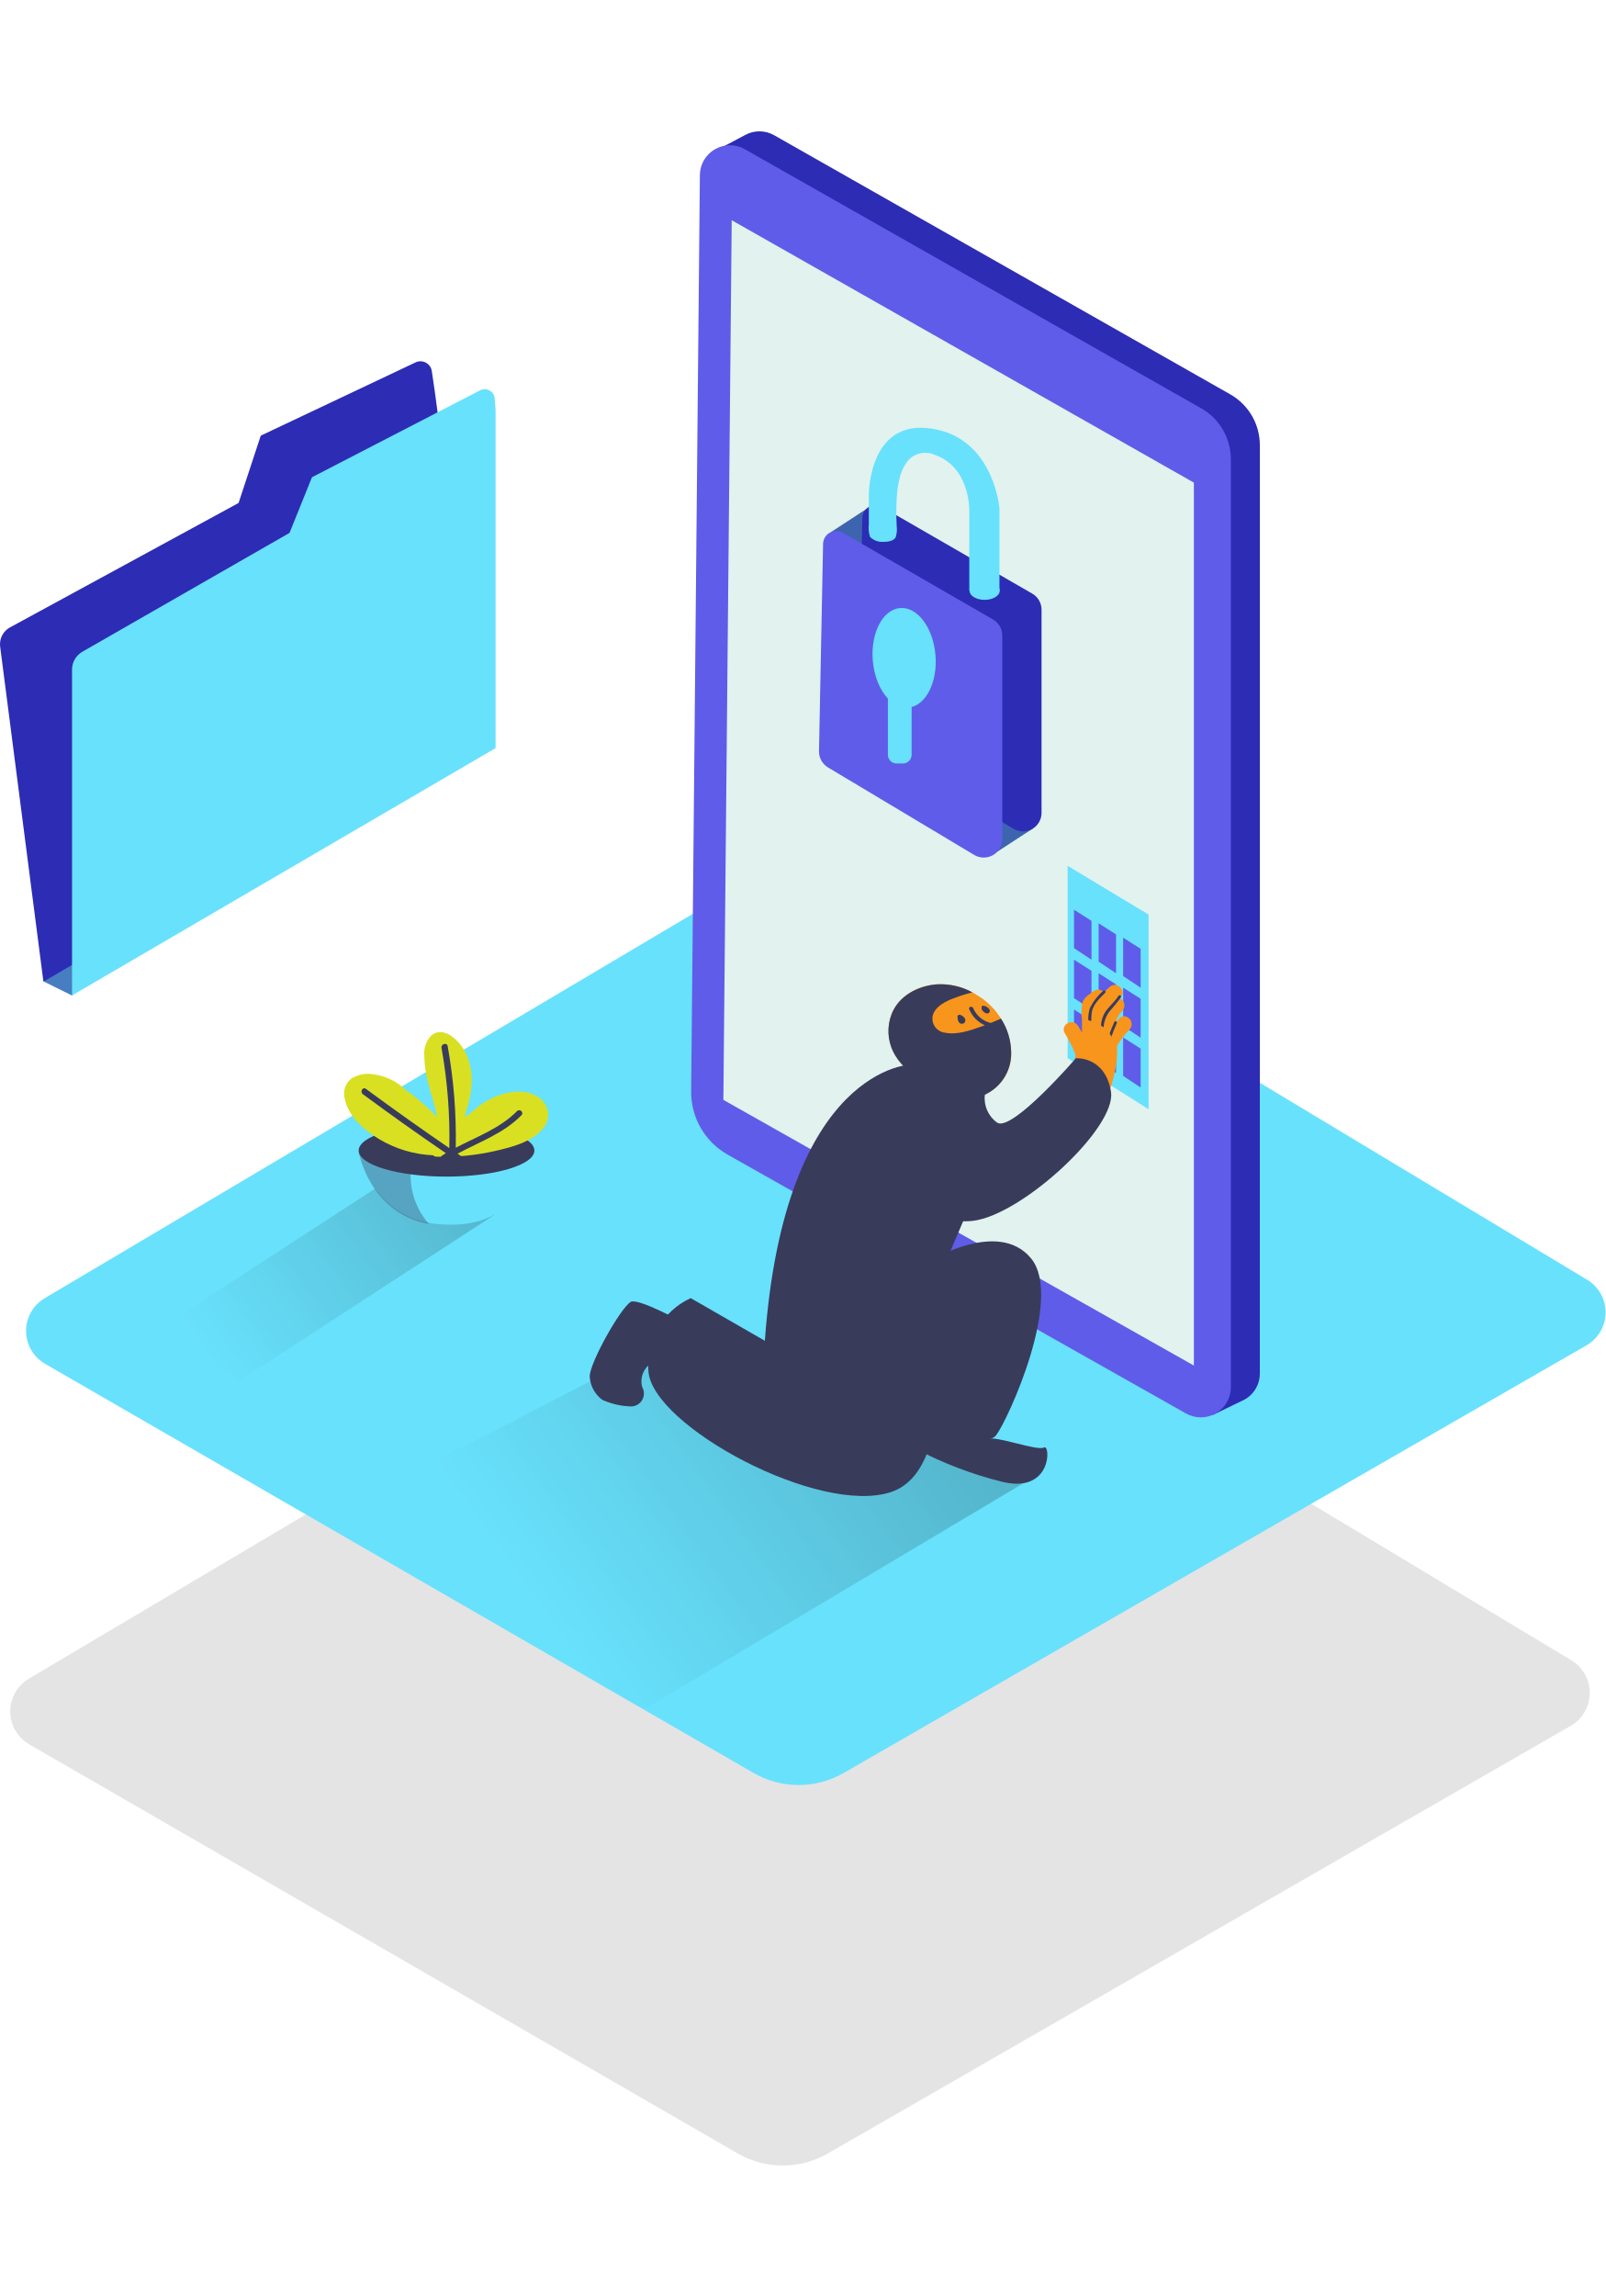
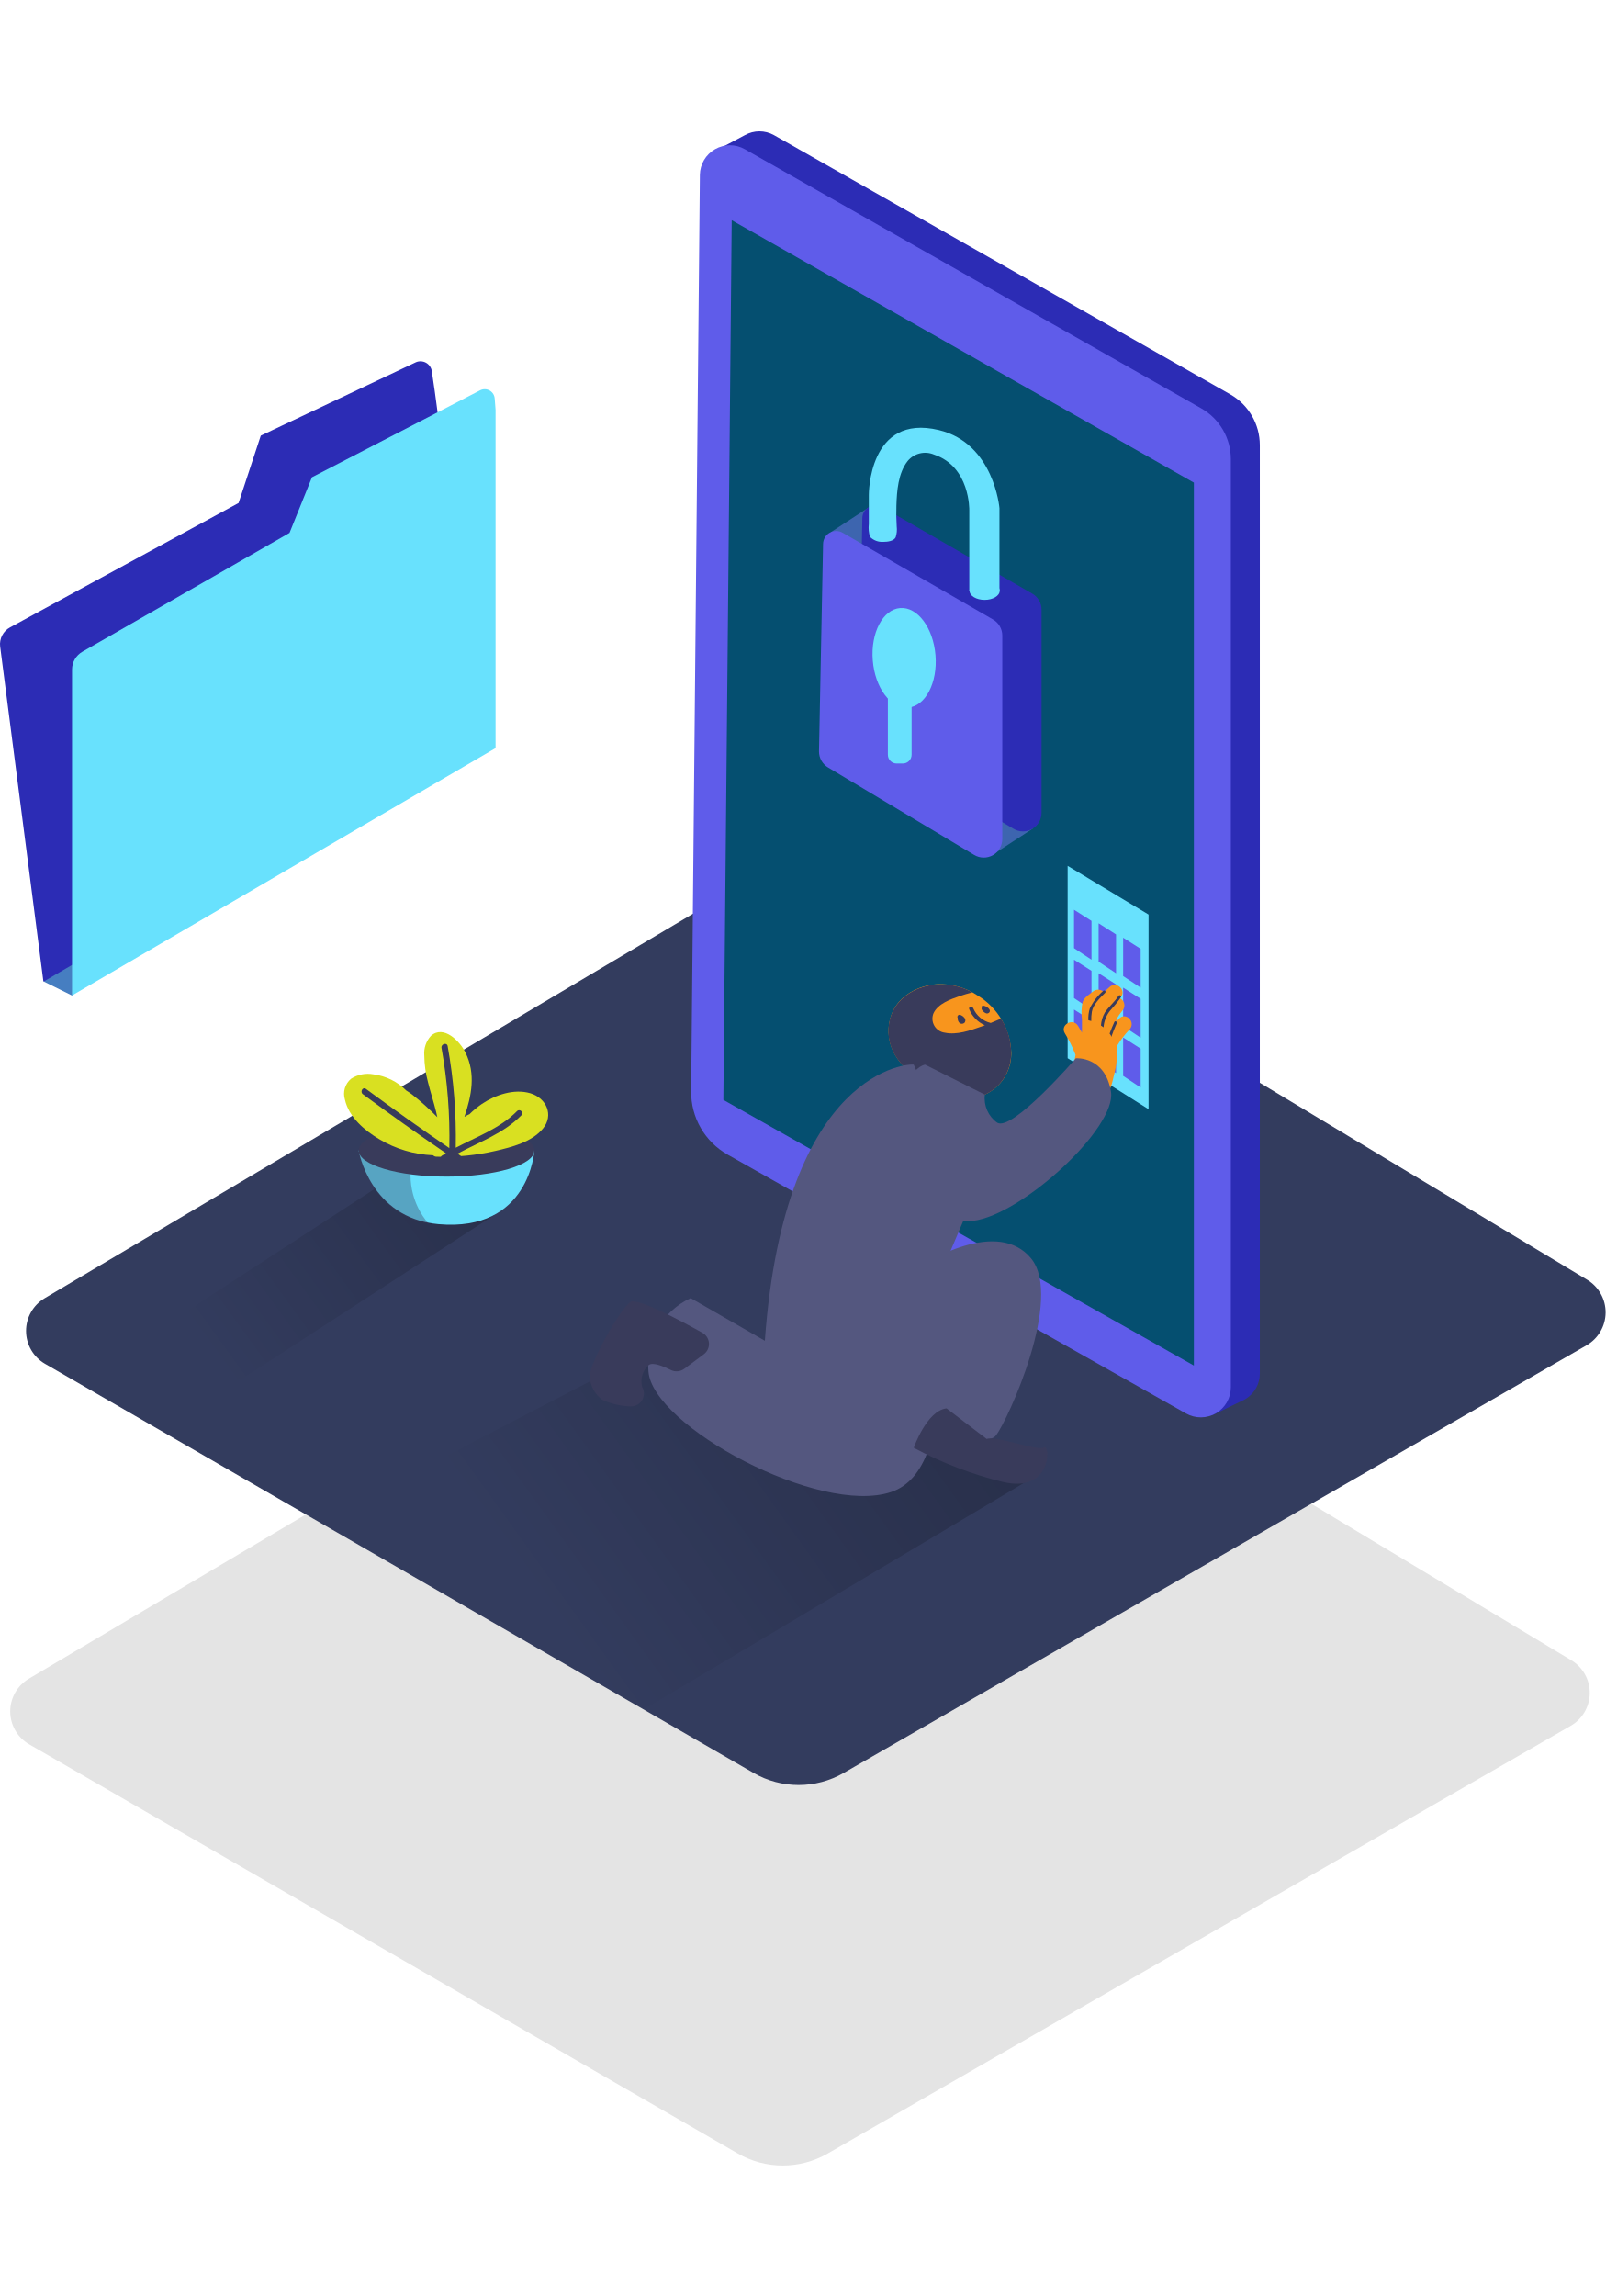
<svg xmlns="http://www.w3.org/2000/svg" xmlns:xlink="http://www.w3.org/1999/xlink" width="163.62" height="233.93" version="1.1" viewBox="0 0 259.73 327.38">
  <defs>
    <linearGradient id="linear-gradient" x1="153.56" x2="341.67" y1="244.76" y2="109.44" gradientUnits="userSpaceOnUse">
      <stop stop-opacity="0" offset="0" />
      <stop offset="1" />
    </linearGradient>
    <linearGradient id="linear-gradient-2" x1="100.62" x2="237.06" y1="204.93" y2="106.04" xlink:href="#linear-gradient" />
    <linearGradient id="linearGradient920" x1="153.56" x2="341.67" y1="244.76" y2="109.44" gradientUnits="userSpaceOnUse" xlink:href="#linear-gradient" />
  </defs>
  <g transform="translate(-66.977 -7.713)" style="isolation:isolate">
    <g data-name="Layer 1">
      <path id="security-shadow" d="m71.666 267.83 114.65 66.19a14.58 14.58 0 0 0 14.57 0l120.18-69.17a6.15 6.15 0 0 0 0.1-10.59l-118.23-71.14a6.15 6.15 0 0 0-6.3 0l-125 74.12a6.15 6.15 0 0 0 0.03 10.59z" style="fill:#e4e4e4" />
      <g id="security-platform">
-         <path d="m74.23 206.29 114.65 66.19a14.58 14.58 0 0 0 14.57 0l120.18-69.17a6.15 6.15 0 0 0 0.1-10.59l-118.23-71.14a6.15 6.15 0 0 0-6.3 0l-125 74.12a6.15 6.15 0 0 0 0.03 10.59z" style="fill:#68e1fd" />
+         <path d="m74.23 206.29 114.65 66.19a14.58 14.58 0 0 0 14.57 0l120.18-69.17a6.15 6.15 0 0 0 0.1-10.59l-118.23-71.14a6.15 6.15 0 0 0-6.3 0l-125 74.12a6.15 6.15 0 0 0 0.03 10.59z" style="fill:#333C5E" />
        <path d="m266 49.52-73.82-41.93a4.81 4.81 0 0 0-4.71 0l-5 2.65 2.53 0.76a5 5 0 0 0-0.08 0.82l-1.42 148.18a11.62 11.62 0 0 0 5.91 10.23l74.14 41.86a5 5 0 0 0 0.46 0.22l-0.93 2.31 4.64-2.25a4.94 4.94 0 0 0 0.88-0.46 4.8 4.8 0 0 0 2.17-4v-150.17a9.45 9.45 0 0 0-4.77-8.22z" style="fill:#2c2cb5" />
        <path d="m170.92 204.73-52.19 27.06s31.75 20.64 52.54 30.33l64.19-38.25" style="fill:url(#linearGradient920);mix-blend-mode:multiply;opacity:.62" />
        <path d="m184.69 172.48 74.14 41.86a4.86 4.86 0 0 0 7.25-4.23v-150.11a9.45 9.45 0 0 0-4.78-8.22l-73.85-41.92a4.86 4.86 0 0 0-7.26 4.14l-1.41 148.2a11.62 11.62 0 0 0 5.91 10.28z" style="fill:#5f5cea" />
-         <polygon points="260.1 63.79 185.34 21.35 183.99 163.62 260.1 206.59" style="fill:#e2f2ee" />
+         <polygon points="260.1 63.79 185.34 21.35 183.99 163.62 260.1 206.59" style="fill:#054F70" />
        <polygon points="252.77 165.13 252.77 133.65 239.68 125.77 239.68 156.88" style="fill:#68e1fd" />
        <polygon points="243.54 140.95 243.54 134.67 240.71 132.87 240.71 139.08" style="fill:#5f5cea" />
        <polygon points="247.51 143.14 247.51 136.86 244.69 135.06 244.69 141.27" style="fill:#5f5cea" />
        <polygon points="251.49 145.47 251.49 139.19 248.66 137.39 248.66 143.6" style="fill:#5f5cea" />
        <polygon points="243.54 149.04 243.54 142.75 240.71 140.95 240.71 147.16" style="fill:#5f5cea" />
        <polygon points="247.51 151.23 247.51 144.94 244.69 143.14 244.69 149.35" style="fill:#5f5cea" />
        <polygon points="251.49 153.56 251.49 147.27 248.66 145.47 248.66 151.69" style="fill:#5f5cea" />
        <polygon points="243.54 157.09 243.54 150.81 240.71 149.01 240.71 155.22" style="fill:#5f5cea" />
        <polygon points="247.51 159.28 247.51 153 244.69 151.2 244.69 157.41" style="fill:#5f5cea" />
        <polygon points="251.49 161.62 251.49 155.33 248.66 153.53 248.66 159.74" style="fill:#5f5cea" />
        <path d="m225.12 146.74a11.26 11.26 0 0 1 5.44 9.21q0 0.18 0 0.35a7.3 7.3 0 0 1-4.27 6.46 7.76 7.76 0 0 1-4.84 0.06c-3.7-1-8.28-3.47-10-7.07a7.6 7.6 0 0 1-0.24-6c1.15-3 4.27-4.62 7.35-4.84a10.91 10.91 0 0 1 6.56 1.83z" style="fill:#f8951d" />
        <path d="m228.9 150.48-1.66 0.7a4.11 4.11 0 0 1-2.84-2.4c-0.16-0.39-0.81-0.22-0.64 0.18a4.8 4.8 0 0 0 2.53 2.59l-0.55 0.2c-1.8 0.64-4 1.41-5.92 1a2.28 2.28 0 0 1-1.83-3.16c0.73-1.53 2.74-2.24 4.22-2.75 0.68-0.23 1.36-0.44 2.06-0.61a10.67 10.67 0 0 0-5.73-1.29c-3.08 0.22-6.2 1.86-7.35 4.84a7.6 7.6 0 0 0 0.24 6c1.74 3.6 6.32 6 10 7.07a7.76 7.76 0 0 0 4.84-0.06 7.3 7.3 0 0 0 4.27-6.46q0-0.18 0-0.35a10.08 10.08 0 0 0-1.64-5.5z" style="fill:#393b5b" />
-         <path d="m214.79 157.93c-0.32-0.24-20.88 0.31-24.09 44.65l-12-6.9a11.86 11.86 0 0 0-6.83 11.84c0.61 8.8 27.68 23.45 39.29 19.51s6.48-31.71 6.48-31.71l6.76-15.89" style="fill:#393b5b" />
-         <path d="m213.77 216.18s12.43 4.18 14.34 1.69 10.93-22.21 5.65-28.62-16.65 0-20.34 3" style="fill:#393b5b" />
+         <path d="m214.79 157.93c-0.32-0.24-20.88 0.31-24.09 44.65l-12-6.9a11.86 11.86 0 0 0-6.83 11.84c0.61 8.8 27.68 23.45 39.29 19.51s6.48-31.71 6.48-31.71l6.76-15.89" style="fill:#54577F" />
+         <path d="m213.77 216.18s12.43 4.18 14.34 1.69 10.93-22.21 5.65-28.62-16.65 0-20.34 3" style="fill:#54577F" />
        <path d="m226.58 218.46c1.53-0.58 8.19 2 9.27 1.38s1.35 7.5-6.71 5.56a61.59 61.59 0 0 1-14.35-5.51s2.08-6 5.3-6.38" style="fill:#393b5b" />
        <path d="m248 150.48-0.44 0.49v-0.37a9.19 9.19 0 0 1 1-1.44 1.28 1.28 0 0 0-0.46-2l0.09-0.08c1.15-1.07-0.58-2.79-1.72-1.72l-0.92 0.83a1.33 1.33 0 0 0-1.75-0.11c-0.63 0.49-1.41 0.94-1.7 1.72a8.36 8.36 0 0 0-0.1 2.81v2.13c-0.21-0.38-0.43-0.76-0.66-1.12-0.84-1.31-2.93-0.12-2.11 1.23a20.72 20.72 0 0 1 1.63 3.24l0.1 0.27c-0.14 0.75-0.29 1.49-0.46 2.24a17.7 17.7 0 0 1-0.48 2.27 1.07 1.07 0 0 0-0.24 1.48 1.16 1.16 0 0 0 1.76 0.4 1.32 1.32 0 0 0 1.64-0.09 1.21 1.21 0 0 0 0.79 0 1.18 1.18 0 0 0 1.57 0.37c1.11-0.6 1.36-2.32 1.64-3.43a14.19 14.19 0 0 0 0.48-4.58v-0.11a14.85 14.85 0 0 1 2-2.64c1.15-1.21-0.57-2.94-1.66-1.79z" style="fill:#f8951d" />
        <path d="m243.14 150.77 0.36 0.1a8.05 8.05 0 0 1 0.1-1.51c0.21-1.19 1.33-2.24 2.16-3.07a0.22 0.22 0 0 0-0.31-0.31 8.69 8.69 0 0 0-2.19 2.86 5.53 5.53 0 0 0-0.23 1.9z" style="fill:#393b5b" />
        <path d="m247.91 146.8c-0.65 1-1.56 1.73-2.2 2.68a4.86 4.86 0 0 0-0.64 2.11q0.22 0.14 0.42 0.3a4.87 4.87 0 0 1 1-2.63 23 23 0 0 0 1.81-2.24c0.15-0.24-0.23-0.46-0.39-0.22z" style="fill:#393b5b" />
        <path d="m247.25 151q-0.43 0.93-0.78 1.89l0.16 0.23a0.66 0.66 0 0 1 0.11 0.32c0.26-0.75 0.56-1.49 0.89-2.22 0.12-0.22-0.26-0.44-0.38-0.22z" style="fill:#393b5b" />
-         <path d="m226.29 162.77a4.83 4.83 0 0 0 2 4.54c2.43 1.5 12.72-10.42 12.72-10.42s4.73-0.38 5.68 5.4-14.31 19.9-22.29 20.89-13.72-7.58-13.72-7.58 1.07-16.57 5.94-17.68" style="fill:#393b5b" />
+         <path d="m226.29 162.77a4.83 4.83 0 0 0 2 4.54c2.43 1.5 12.72-10.42 12.72-10.42s4.73-0.38 5.68 5.4-14.31 19.9-22.29 20.89-13.72-7.58-13.72-7.58 1.07-16.57 5.94-17.68" style="fill:#54577F" />
        <polygon points="81.29 144.2 85.09 139.85 77.69 138.45 74.08 144.49 78.63 146.74" style="fill:#467ec1" />
        <path d="m134.27 44.31-25.11 11.88-3.59 10.89-36.95 20.11a3.09 3.09 0 0 0-1.62 3.11l7 54.2 68.51-40-4.1-46.24c-0.1-1.92-1-8.75-1.58-12.49a1.86 1.86 0 0 0-2.56-1.46z" style="fill:#2c2cb5" />
        <path d="m144.68 48.84-27.24 14.08-3.63 9-33.51 19.22a3.32 3.32 0 0 0-1.67 2.86v52.73l68.51-40v-54.73l-0.14-1.8a1.62 1.62 0 0 0-2.32-1.36z" style="fill:#68e1fd" />
        <path d="m164.81 212.31a12.15 12.15 0 0 0 4.25 0.89 2.09 2.09 0 0 0 1.79-3.15 3.52 3.52 0 0 1 1.09-3.56c0.67-0.49 2.4 0.24 3.56 0.82a2.08 2.08 0 0 0 2.17-0.2l3.16-2.35a2.07 2.07 0 0 0-0.23-3.47c-3.84-2.14-10.45-5.64-11.6-5-1.64 1-6.61 9.79-6.63 12.05a5 5 0 0 0 1.63 3.46 2.12 2.12 0 0 0 0.81 0.51z" style="fill:#393b5b" />
        <path d="m226.8 148.73a1.47 1.47 0 0 0-0.75-0.34c-0.11 0-0.25 0-0.27 0.15a0.74 0.74 0 0 0 0 0.25 0.21 0.21 0 0 0 0 0.19 1.38 1.38 0 0 0 0.58 0.58 0.49 0.49 0 0 0 0.68-0.12c0.16-0.27-0.04-0.55-0.24-0.71z" style="fill:#393b5b" />
        <path d="m223 150.37a1.39 1.39 0 0 0-0.74-0.51 0.34 0.34 0 0 0-0.36 0.51 1 1 0 0 0 0.3 0.82 0.64 0.64 0 0 0 0.75 0 0.59 0.59 0 0 0 0.05-0.82z" style="fill:#393b5b" />
        <path d="m227.31 124.13s6.68-4.34 6.74-4.39-4.45-3.49-4.45-3.49l-2.6 4.95" style="fill:#3d65af" />
        <polyline points="201.38 71.8 207.34 67.91 208.82 75.78 202.78 74.56" style="fill:#3d65af" />
        <path d="m209.65 67.72a2.12 2.12 0 0 0-3.18 1.79l-0.66 33.59a3 3 0 0 0 1.47 2.58l23.63 14.09a3 3 0 0 0 4.55-2.58v-32.84a3 3 0 0 0-1.56-2.64z" style="fill:#2c2cb5" />
        <path d="m203.3 71.9a2.12 2.12 0 0 0-3.18 1.79l-0.66 33.59a3 3 0 0 0 1.47 2.58l23.63 14.14a3 3 0 0 0 4.55-2.58v-32.89a3 3 0 0 0-1.56-2.64z" style="fill:#5f5cea" />
        <ellipse transform="rotate(-4.56 213.05 92.127)" cx="213.23" cy="92.14" rx="5.09" ry="8.08" style="fill:#68e1fd" />
        <rect x="210.6" y="93.27" width="3.84" height="15.95" rx="1.42" ry="1.42" style="fill:#68e1fd" />
        <ellipse cx="226.25" cy="81.28" rx="2.44" ry="1.47" style="fill:#68e1fd" />
        <path d="m218.86 55.29c-11.43-2.75-11.34 10.48-11.34 10.48v4.73a4.89 4.89 0 0 0 0.19 2.06 2.76 2.76 0 0 0 2.15 0.81c0.68 0 1.66-0.11 2-0.73a4.16 4.16 0 0 0 0.17-1.79c-0.07-1.1-0.09-2.21-0.05-3.31 0.07-2.38 0.28-5.28 1.81-7.23a3.67 3.67 0 0 1 4.27-1.06c5.87 1.95 5.71 9 5.71 9v13h4.88v-13.34s-0.87-10.47-9.79-12.62z" style="fill:#68e1fd" />
        <path d="m130.68 176-37.68 24.51s-8-1.21 12.76 8.49l41.14-26.75" style="fill:url(#linear-gradient-2);mix-blend-mode:multiply;opacity:.62" />
        <path d="m125 171.81s1.81 10.92 12.9 11.91c14.76 1.32 15.52-11.91 15.52-11.91" style="fill:#68e1fd" />
        <path d="m134 172h-9s1.64 9.87 11.35 11.69a12 12 0 0 1-2.35-11.69z" style="fill:#393b5b;opacity:.37" />
        <ellipse cx="139.21" cy="171.81" rx="14.21" ry="4.22" style="fill:#393b5b" />
        <path d="m152.77 162.55c-2.64-0.78-5.66 0.26-7.85 1.73a15.33 15.33 0 0 0-2 1.65 6.83 6.83 0 0 0-0.82 0.43c1.16-3.42 1.87-6.93 0.18-10.38-0.88-1.8-3.53-4.58-5.61-2.7a4.17 4.17 0 0 0-1.06 3.16 17.53 17.53 0 0 0 0.6 4.33c0.4 1.6 0.92 3.17 1.31 4.77q0.11 0.44 0.2 0.88a42.54 42.54 0 0 0-4.08-3.67c-0.3-0.23-0.61-0.44-0.94-0.64a9.14 9.14 0 0 0-5.3-2.62 5 5 0 0 0-3.63 0.71 3.18 3.18 0 0 0-1 3.37c0.63 2.84 3.18 5 5.56 6.41a18.47 18.47 0 0 0 8.7 2.6 0.79 0.79 0 0 0 0.55 0.23 37.59 37.59 0 0 0 9.55-0.94c2.63-0.61 5.86-1.42 7.67-3.6s0.56-4.95-2.03-5.72z" style="fill:#d9e021" />
        <path d="m150.63 165.42c-2.76 2.81-6.5 4.14-9.93 5.94a83.28 83.28 0 0 0-1.31-16.44c-0.11-0.63-1.07-0.36-1 0.26a81.83 81.83 0 0 1 1.27 16.24q-6.83-4.67-13.49-9.58c-0.52-0.38-1 0.48-0.5 0.86q6.63 4.89 13.43 9.54l-0.62 0.39c-0.54 0.35 0 1.21 0.5 0.86l0.64-0.4v0.31c0 0.64 1 0.64 1 0v-0.13l0.35 0.24c0.53 0.36 1-0.5 0.5-0.86l-0.48-0.33c3.55-1.91 7.45-3.27 10.32-6.2 0.48-0.45-0.23-1.12-0.68-0.7z" style="fill:#393b5b" />
      </g>
    </g>
  </g>
</svg>
